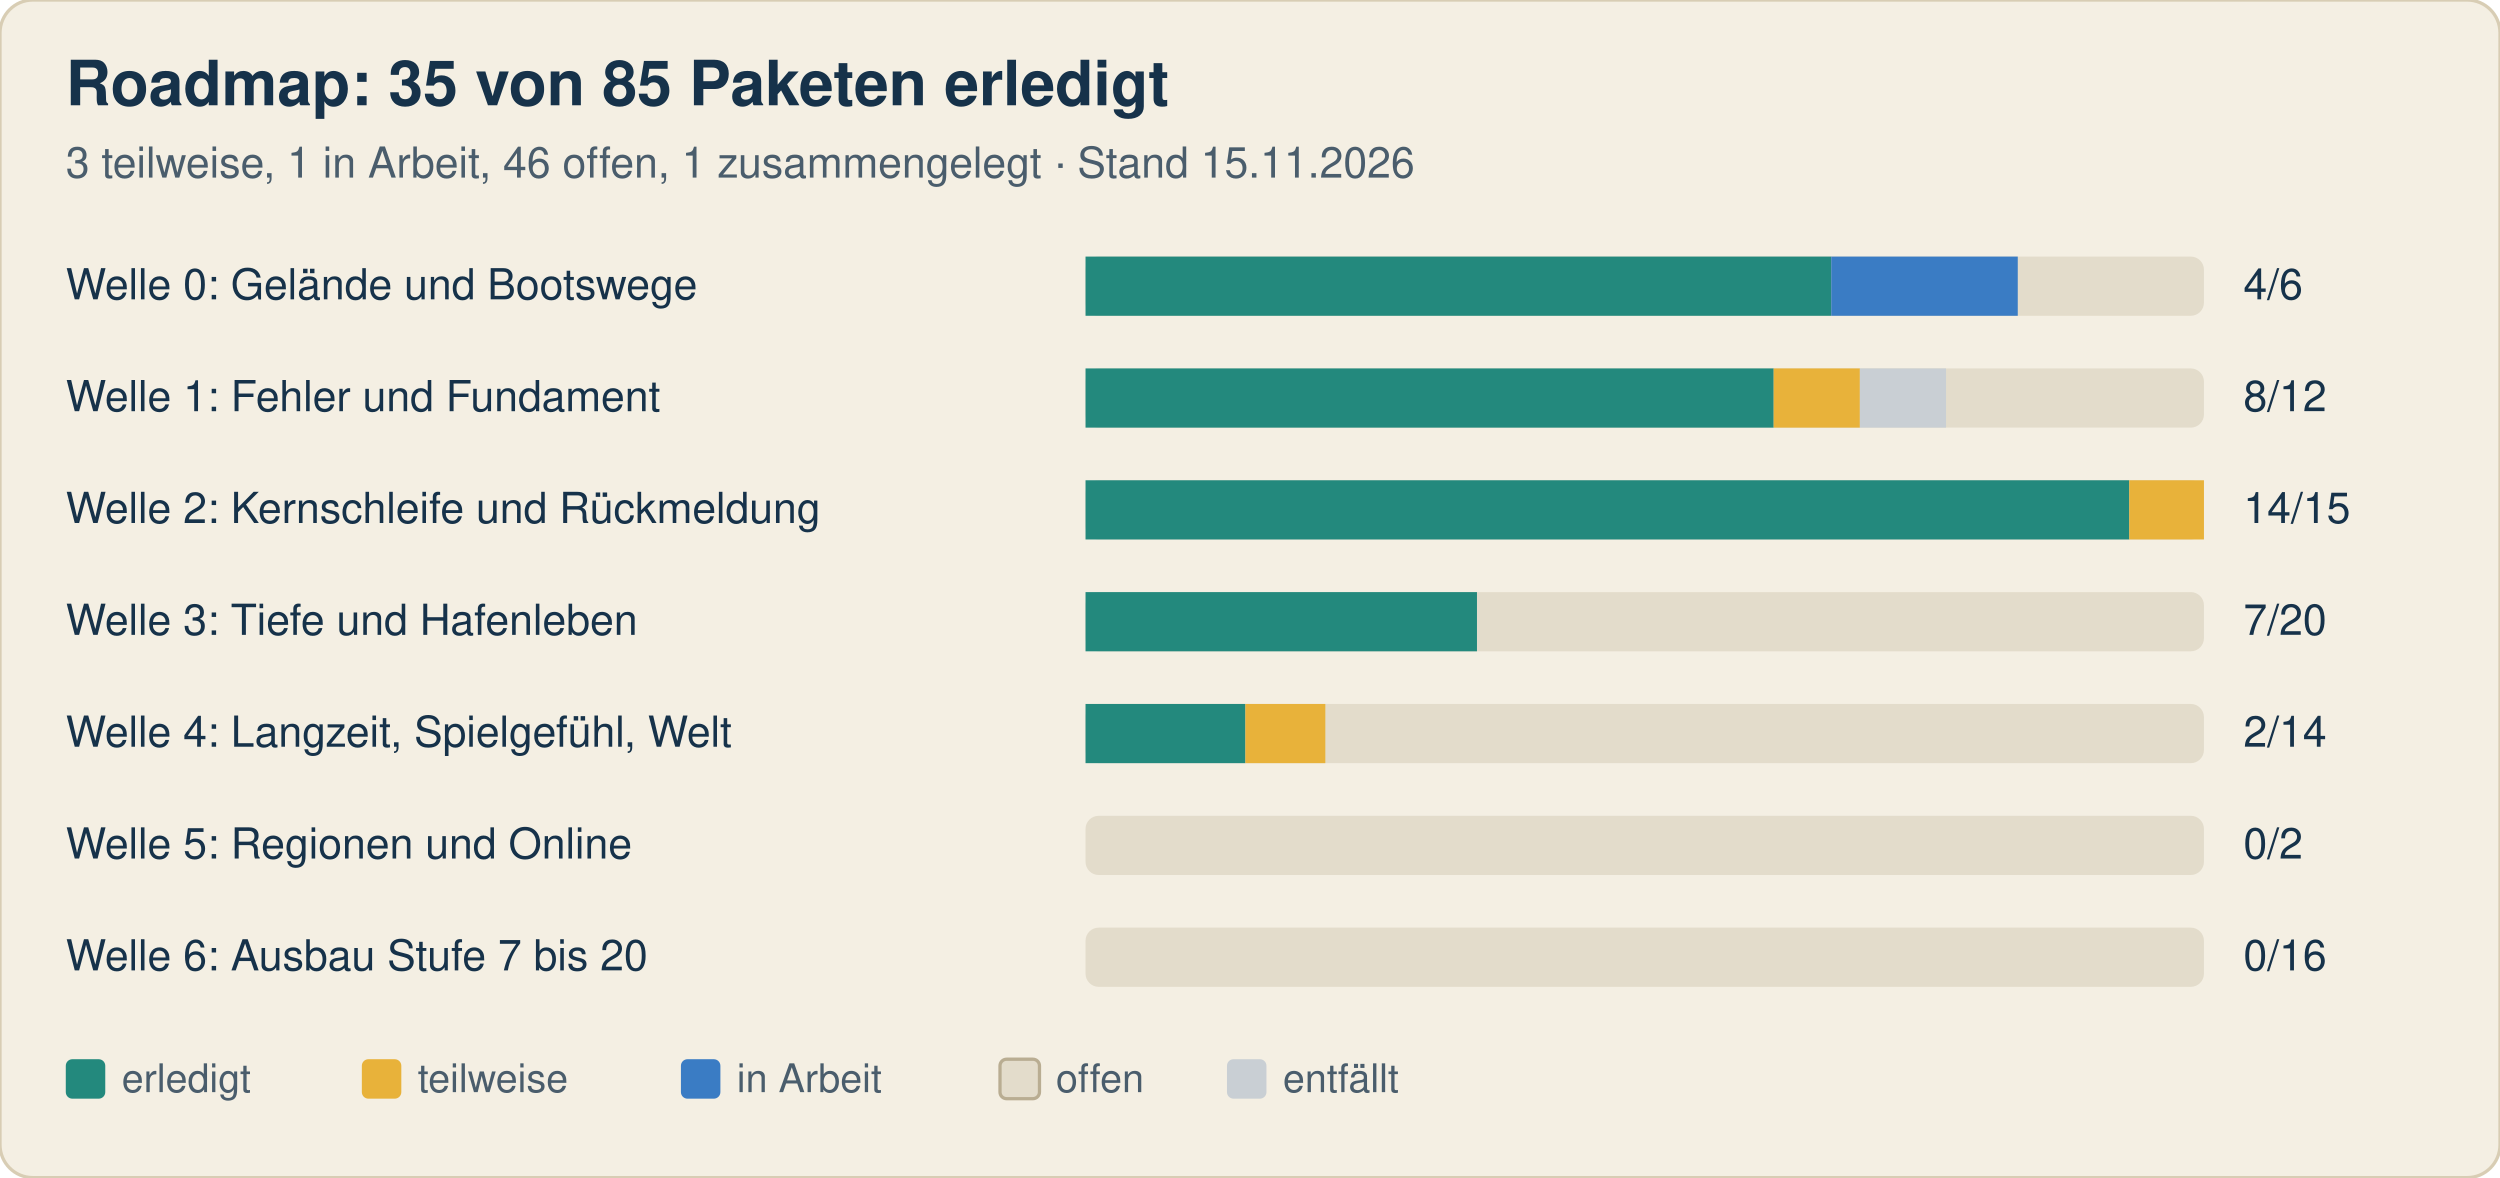
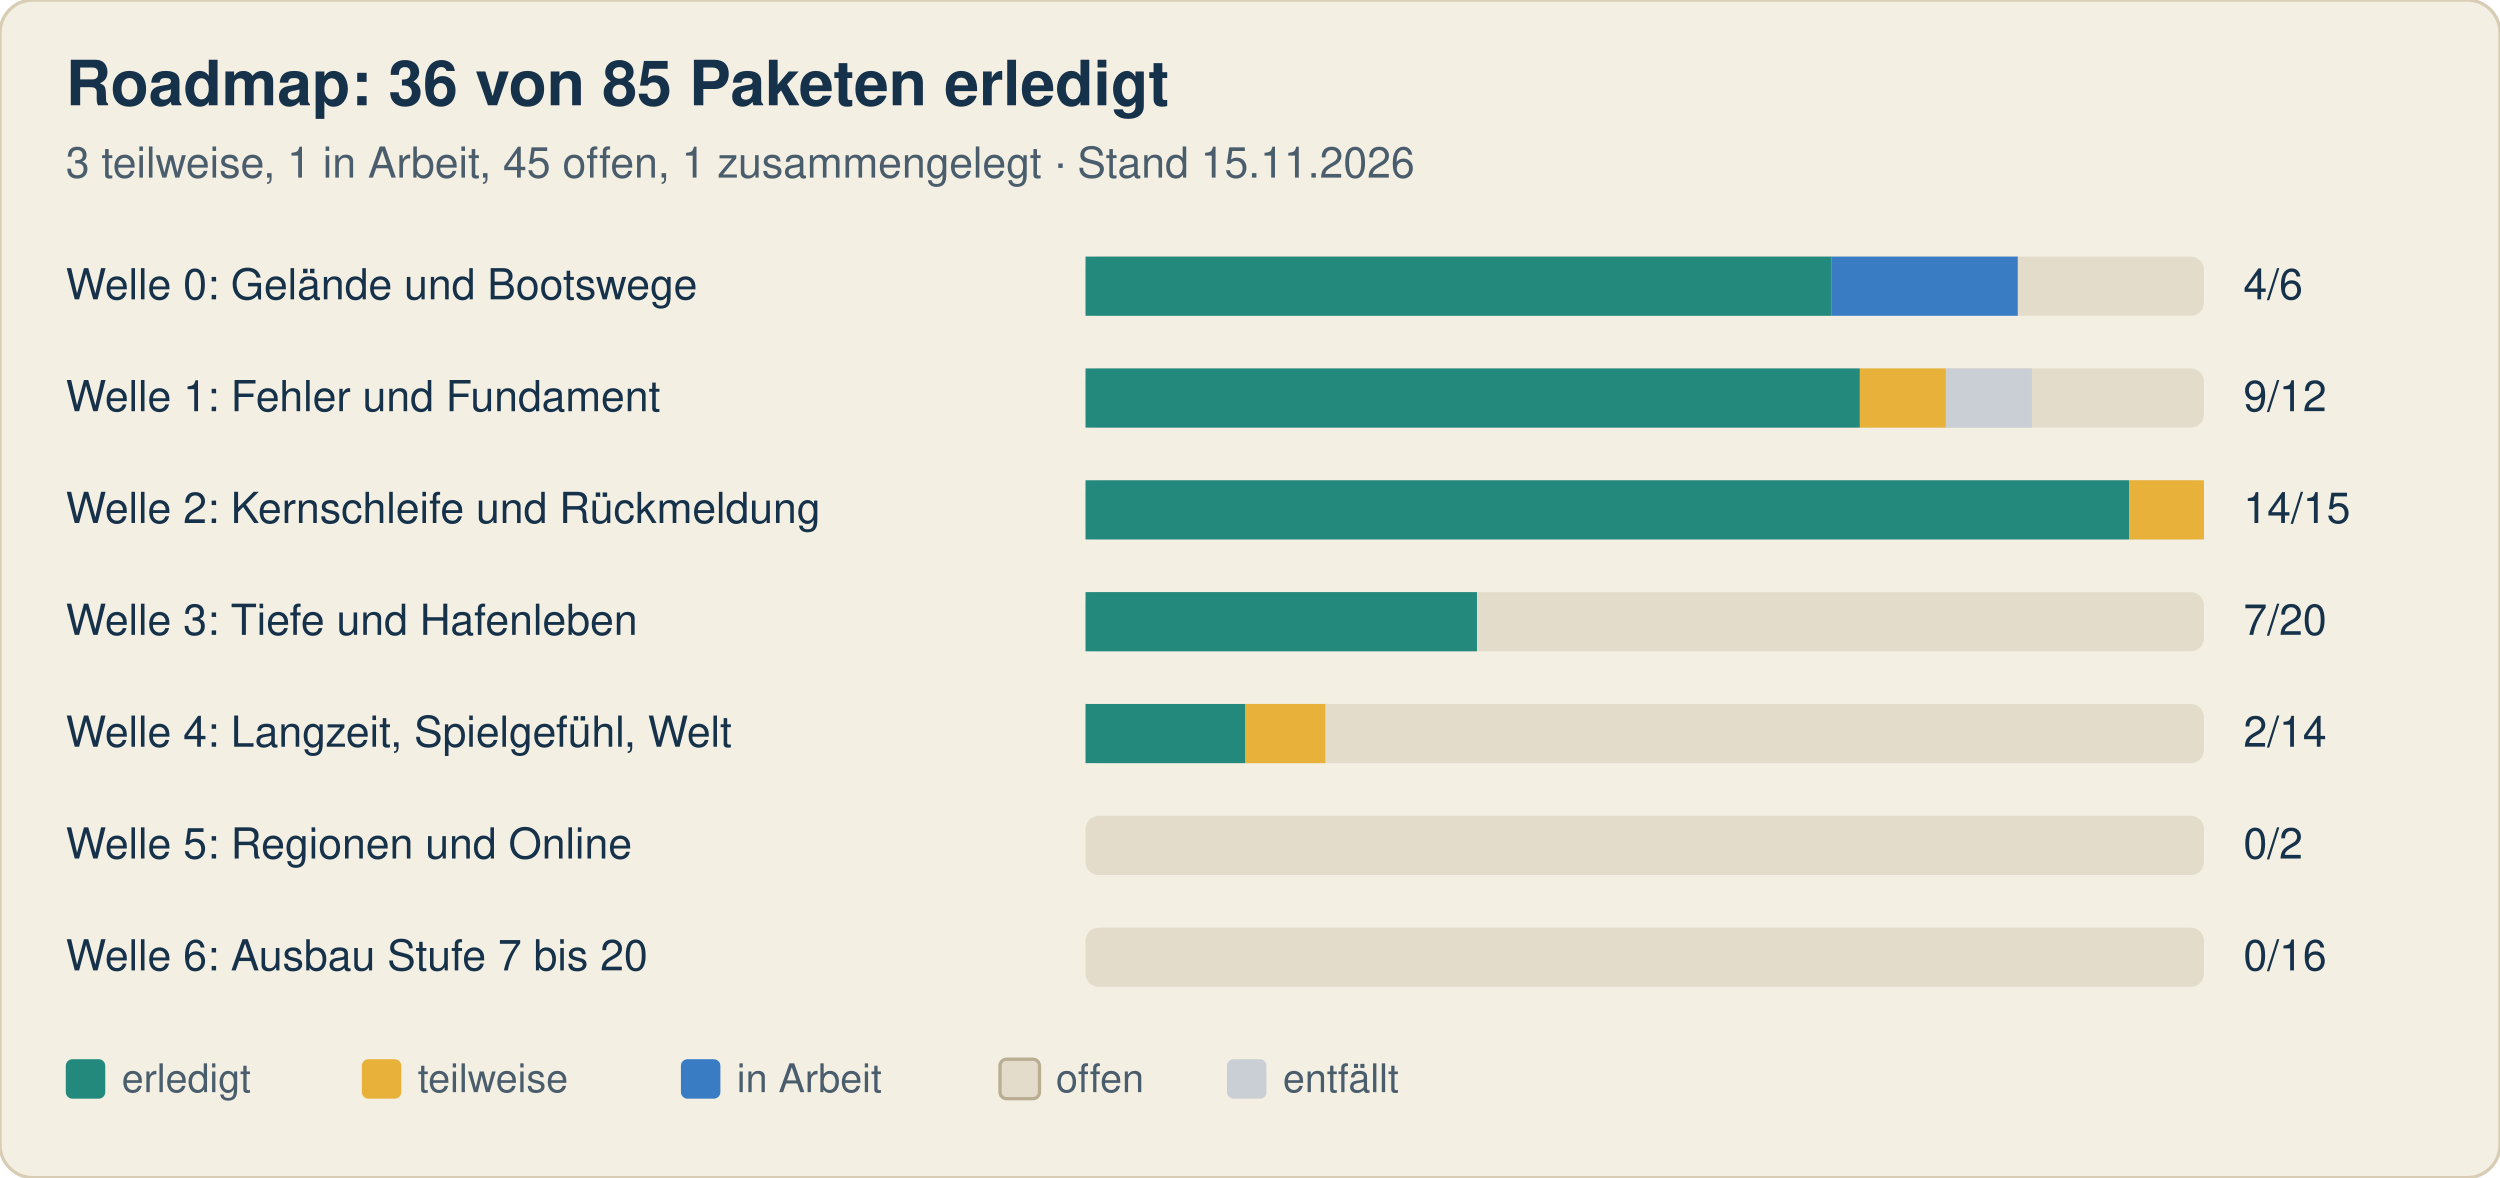
<svg xmlns="http://www.w3.org/2000/svg" width="760" height="358" viewBox="0 0 760 358" font-family="-apple-system, Segoe UI, Helvetica, Arial, sans-serif">
  <rect width="760" height="358" rx="10" fill="#f4efe3" stroke="#d8cdb4" />
-   <text x="20" y="32" font-size="19" font-weight="700" fill="#16324a">Roadmap: 35 von 85 Paketen erledigt</text>
-   <text x="20" y="54" font-size="13" fill="#4a5d6c">3 teilweise, 1 in Arbeit, 46 offen, 1 zusammengelegt · Stand 15.11.2026</text>
+   <text x="20" y="32" font-size="19" font-weight="700" fill="#16324a">Roadmap: 36 von 85 Paketen erledigt</text>
+   <text x="20" y="54" font-size="13" fill="#4a5d6c">3 teilweise, 1 in Arbeit, 45 offen, 1 zusammengelegt · Stand 15.11.2026</text>
  <text x="20" y="91" font-size="13" fill="#16324a">Welle 0: Gelände und Bootswege</text>
  <rect x="330" y="78" width="340" height="18" rx="4" fill="#e3dccb" />
  <rect x="330.0" y="78" width="226.7" height="18" fill="#23897d" />
  <rect x="556.7" y="78" width="56.7" height="18" fill="#3a7cc4" />
  <text x="682" y="91" font-size="13" fill="#16324a">4/6</text>
  <text x="20" y="125" font-size="13" fill="#16324a">Welle 1: Fehler und Fundament</text>
  <rect x="330" y="112" width="340" height="18" rx="4" fill="#e3dccb" />
-   <rect x="330.0" y="112" width="209.2" height="18" fill="#23897d" />
-   <rect x="539.2" y="112" width="26.2" height="18" fill="#e8b23a" />
-   <rect x="565.4" y="112" width="26.2" height="18" fill="#c9cfd4" />
-   <text x="682" y="125" font-size="13" fill="#16324a">8/12</text>
+   <rect x="330.0" y="112" width="235.4" height="18" fill="#23897d" />
+   <rect x="565.4" y="112" width="26.2" height="18" fill="#e8b23a" />
+   <rect x="591.5" y="112" width="26.2" height="18" fill="#c9cfd4" />
+   <text x="682" y="125" font-size="13" fill="#16324a">9/12</text>
  <text x="20" y="159" font-size="13" fill="#16324a">Welle 2: Kernschleife und Rückmeldung</text>
  <rect x="330" y="146" width="340" height="18" rx="4" fill="#e3dccb" />
  <rect x="330.0" y="146" width="317.3" height="18" fill="#23897d" />
  <rect x="647.3" y="146" width="22.7" height="18" fill="#e8b23a" />
  <text x="682" y="159" font-size="13" fill="#16324a">14/15</text>
  <text x="20" y="193" font-size="13" fill="#16324a">Welle 3: Tiefe und Hafenleben</text>
  <rect x="330" y="180" width="340" height="18" rx="4" fill="#e3dccb" />
  <rect x="330.0" y="180" width="119.0" height="18" fill="#23897d" />
  <text x="682" y="193" font-size="13" fill="#16324a">7/20</text>
  <text x="20" y="227" font-size="13" fill="#16324a">Welle 4: Langzeit, Spielgefühl, Welt</text>
  <rect x="330" y="214" width="340" height="18" rx="4" fill="#e3dccb" />
  <rect x="330.0" y="214" width="48.6" height="18" fill="#23897d" />
  <rect x="378.6" y="214" width="24.3" height="18" fill="#e8b23a" />
  <text x="682" y="227" font-size="13" fill="#16324a">2/14</text>
  <text x="20" y="261" font-size="13" fill="#16324a">Welle 5: Regionen und Online</text>
  <rect x="330" y="248" width="340" height="18" rx="4" fill="#e3dccb" />
  <text x="682" y="261" font-size="13" fill="#16324a">0/2</text>
  <text x="20" y="295" font-size="13" fill="#16324a">Welle 6: Ausbau Stufe 7 bis 20</text>
  <rect x="330" y="282" width="340" height="18" rx="4" fill="#e3dccb" />
  <text x="682" y="295" font-size="13" fill="#16324a">0/16</text>
  <rect x="20" y="322" width="12" height="12" rx="2" fill="#23897d" />
  <text x="37" y="332" font-size="12" fill="#4a5d6c">erledigt</text>
  <rect x="110" y="322" width="12" height="12" rx="2" fill="#e8b23a" />
  <text x="127" y="332" font-size="12" fill="#4a5d6c">teilweise</text>
  <rect x="207" y="322" width="12" height="12" rx="2" fill="#3a7cc4" />
  <text x="224" y="332" font-size="12" fill="#4a5d6c">in Arbeit</text>
  <rect x="304" y="322" width="12" height="12" rx="2" fill="#e3dccb" stroke="#b9ad92" />
  <text x="321" y="332" font-size="12" fill="#4a5d6c">offen</text>
  <rect x="373" y="322" width="12" height="12" rx="2" fill="#c9cfd4" />
  <text x="390" y="332" font-size="12" fill="#4a5d6c">entfällt</text>
</svg>
